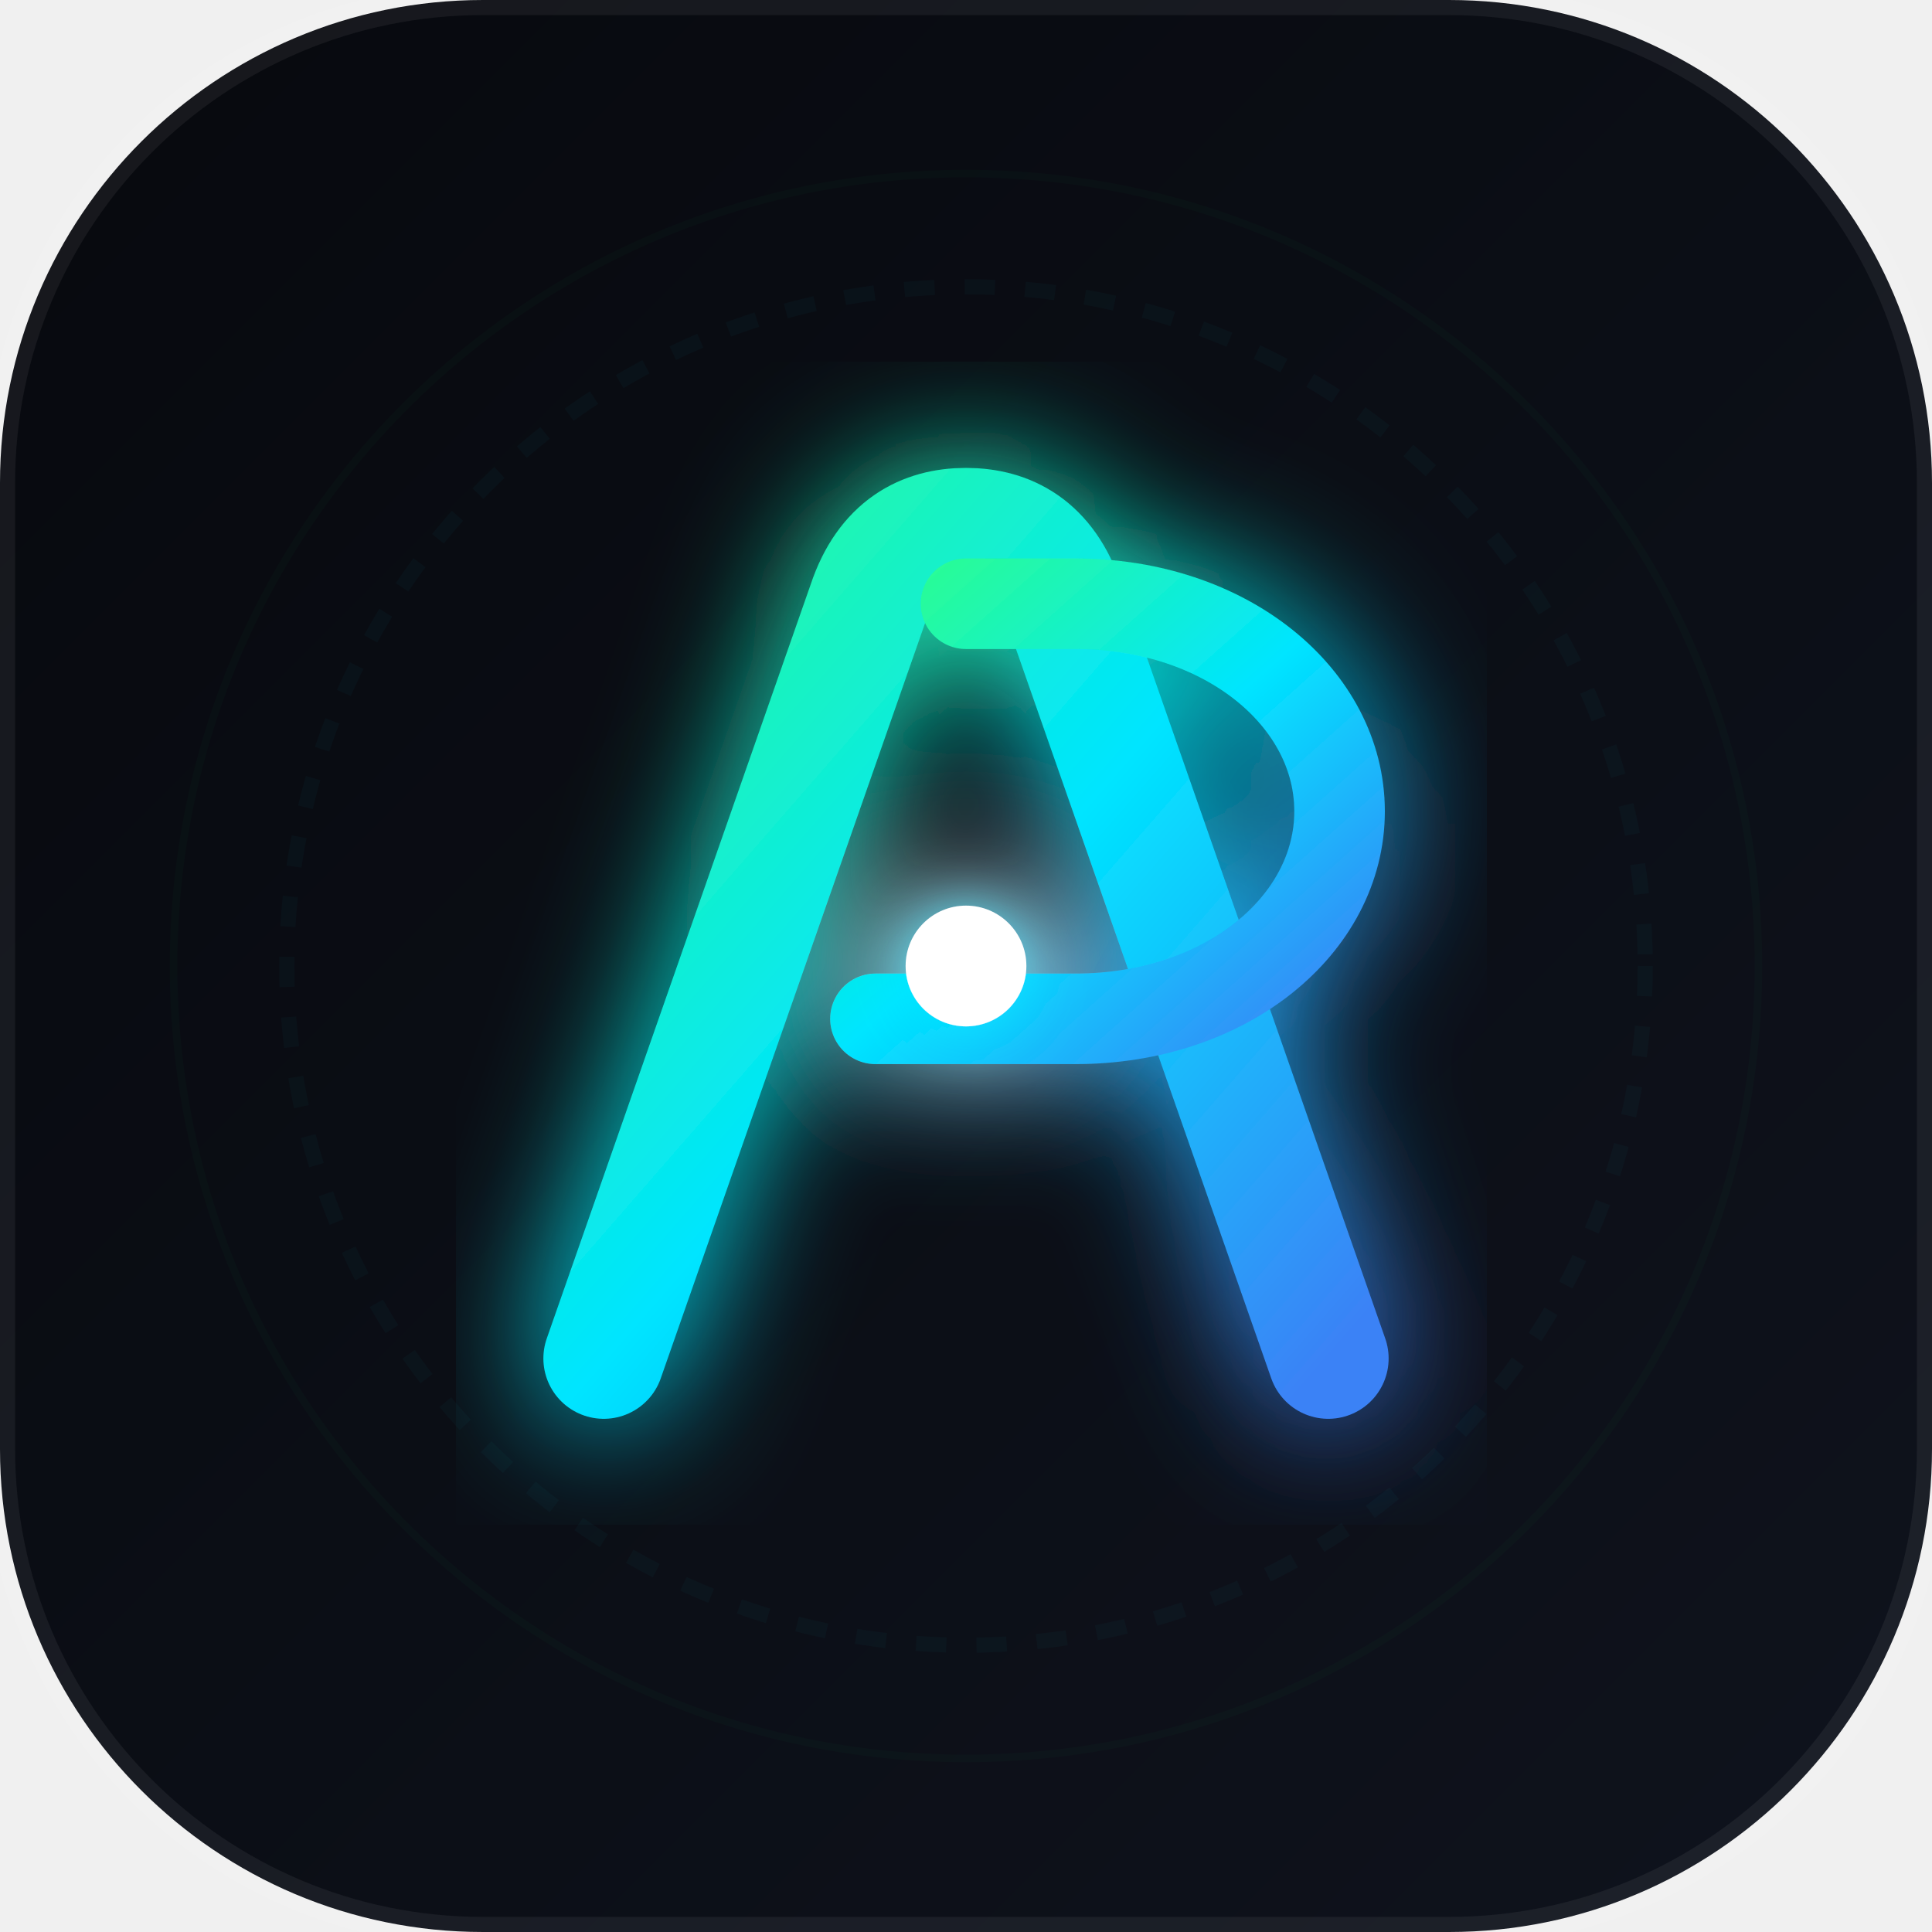
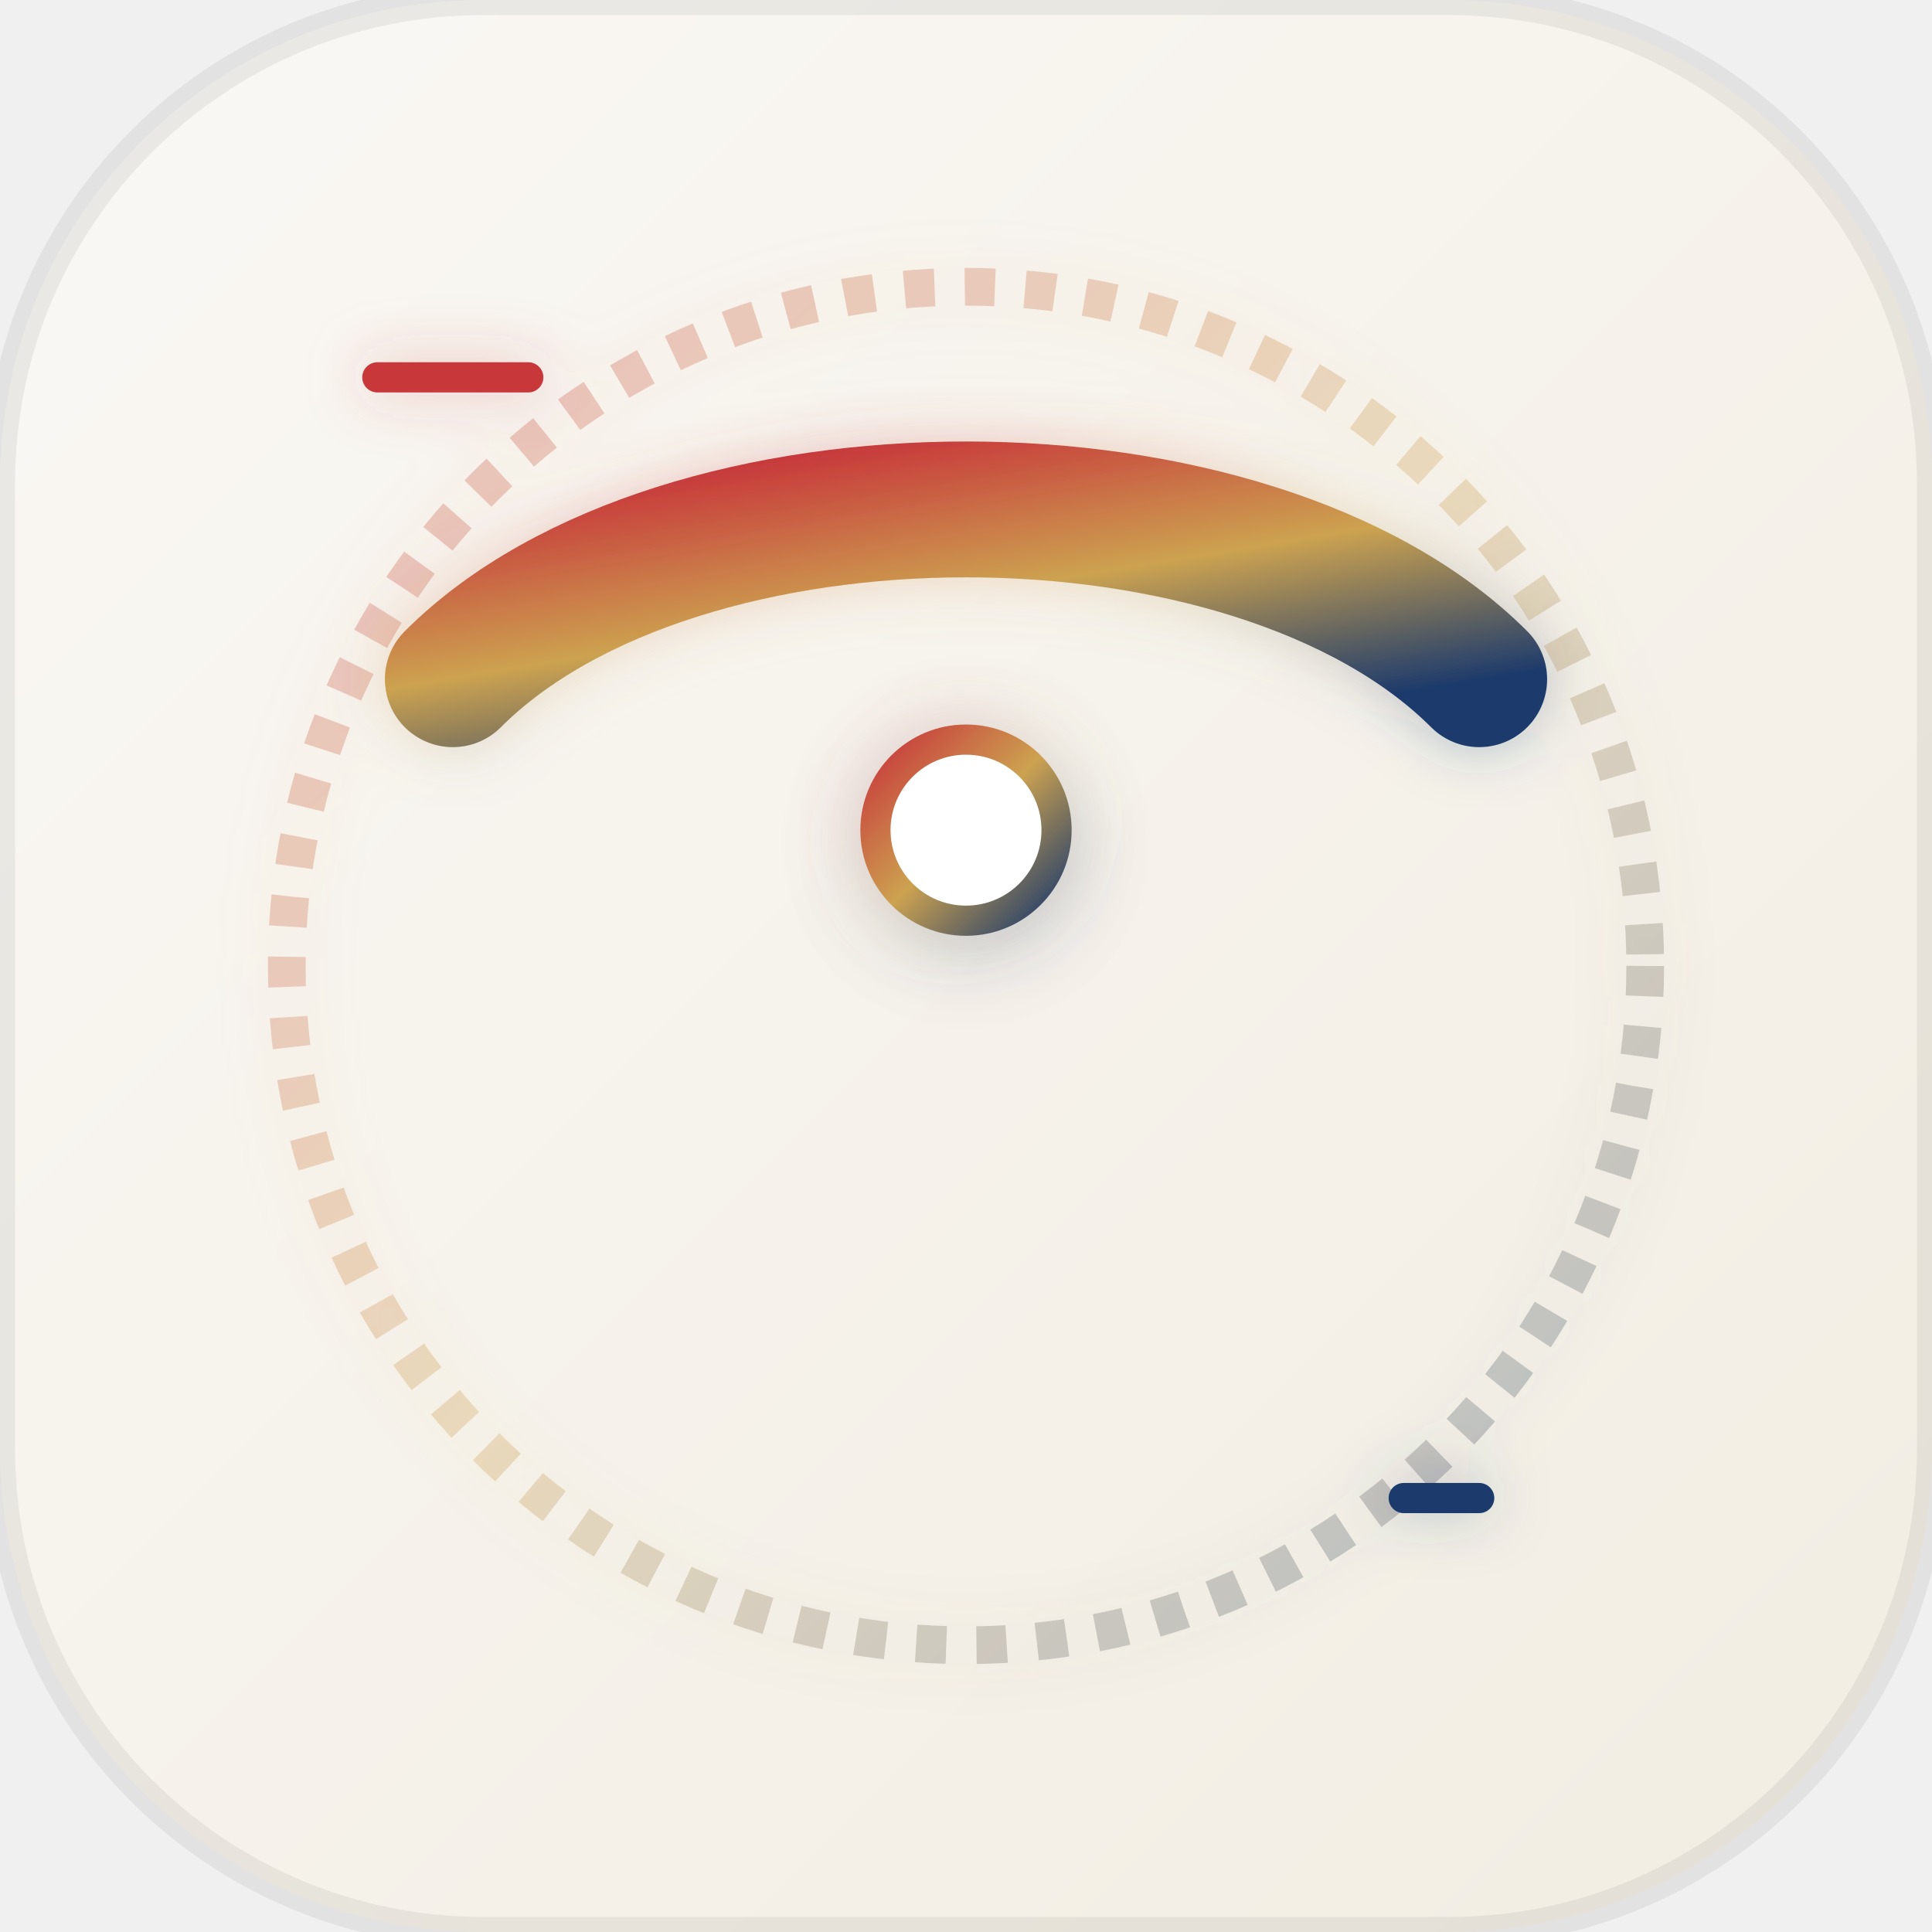
<svg xmlns="http://www.w3.org/2000/svg" viewBox="0 0 512 512" width="100%" height="100%">
  <defs>
    <linearGradient id="bgGrad" x1="0%" y1="0%" x2="100%" y2="100%">
-       <stop offset="0%" stop-color="#07090e" />
-       <stop offset="100%" stop-color="#0f131d" />
+       <stop offset="0%" stop-color="#FAF8F5" />
+       <stop offset="100%" stop-color="#F2EDE2" />
    </linearGradient>
    <linearGradient id="logoGrad" x1="0%" y1="0%" x2="100%" y2="100%">
-       <stop offset="0%" stop-color="#2bfd93" />
-       <stop offset="50%" stop-color="#00e5ff" />
-       <stop offset="100%" stop-color="#3b82f6" />
+       <stop offset="0%" stop-color="#C8373B" />
+       <stop offset="50%" stop-color="#CCA250" />
+       <stop offset="100%" stop-color="#1D3B6C" />
    </linearGradient>
-     <linearGradient id="glowGrad" x1="0%" y1="0%" x2="100%" y2="100%">
-       <stop offset="0%" stop-color="#2bfd93" stop-opacity="0.8" />
-       <stop offset="100%" stop-color="#00e5ff" stop-opacity="0.8" />
-     </linearGradient>
-     <filter id="neonGlow" x="-20%" y="-20%" width="140%" height="140%">
-       <feGaussianBlur stdDeviation="18" result="blur" />
+     <filter id="softGlow" x="-20%" y="-20%" width="140%" height="140%">
+       <feGaussianBlur stdDeviation="8" result="blur" />
+       <feComponentTransfer in="blur" result="glow">
+         <feFuncA type="linear" slope="0.3" />
+       </feComponentTransfer>
      <feMerge>
-         <feMergeNode in="blur" />
+         <feMergeNode in="glow" />
        <feMergeNode in="SourceGraphic" />
      </feMerge>
    </filter>
  </defs>
-   <rect width="512" height="512" rx="128" fill="url(#bgGrad)" stroke="rgba(255,255,255,0.06)" stroke-width="8" />
-   <circle cx="256" cy="256" r="180" fill="none" stroke="rgba(0, 229, 255, 0.03)" stroke-width="4" stroke-dasharray="8 8" />
-   <circle cx="256" cy="256" r="210" fill="none" stroke="rgba(43, 253, 147, 0.02)" stroke-width="2" />
-   <g filter="url(#neonGlow)">
-     <path d="M160 360 L230 160 C235 145, 245 140, 256 140 C267 140, 277 145, 282 160 L352 360" fill="none" stroke="url(#logoGrad)" stroke-width="32" stroke-linecap="round" stroke-linejoin="round" />
-     <path d="M232 230 L285 230 C325 230, 355 205, 355 175 C355 145, 325 120, 285 120 L256 120" fill="none" stroke="url(#logoGrad)" stroke-width="24" stroke-linecap="round" stroke-linejoin="round" transform="translate(0, 40)" />
-     <circle cx="256" cy="256" r="16" fill="#ffffff" filter="drop-shadow(0px 0px 8px #00e5ff)" />
+   <rect width="512" height="512" rx="128" fill="url(#bgGrad)" stroke="rgba(0,0,0,0.06)" stroke-width="8" />
+   <g filter="url(#softGlow)">
+     <circle cx="256" cy="256" r="180" fill="none" stroke="url(#logoGrad)" stroke-width="10" opacity="0.3" stroke-dasharray="8 8" />
+     <path d="M256 120 L256 380" fill="none" stroke="url(#logoGrad)" stroke-width="36" stroke-linecap="round" />
+     <path d="M120 180 C180 120, 332 120, 392 180" fill="none" stroke="url(#logoGrad)" stroke-width="36" stroke-linecap="round" />
+     <path d="M100 100 L140 100" fill="none" stroke="#C8373B" stroke-width="8" stroke-linecap="round" />
+     <path d="M372 397 L392 397" fill="none" stroke="#1D3B6C" stroke-width="8" stroke-linecap="round" />
+     <circle cx="256" cy="220" r="24" fill="#ffffff" stroke="url(#logoGrad)" stroke-width="8" filter="drop-shadow(0px 4px 10px rgba(29, 59, 108, 0.2))" />
  </g>
</svg>
